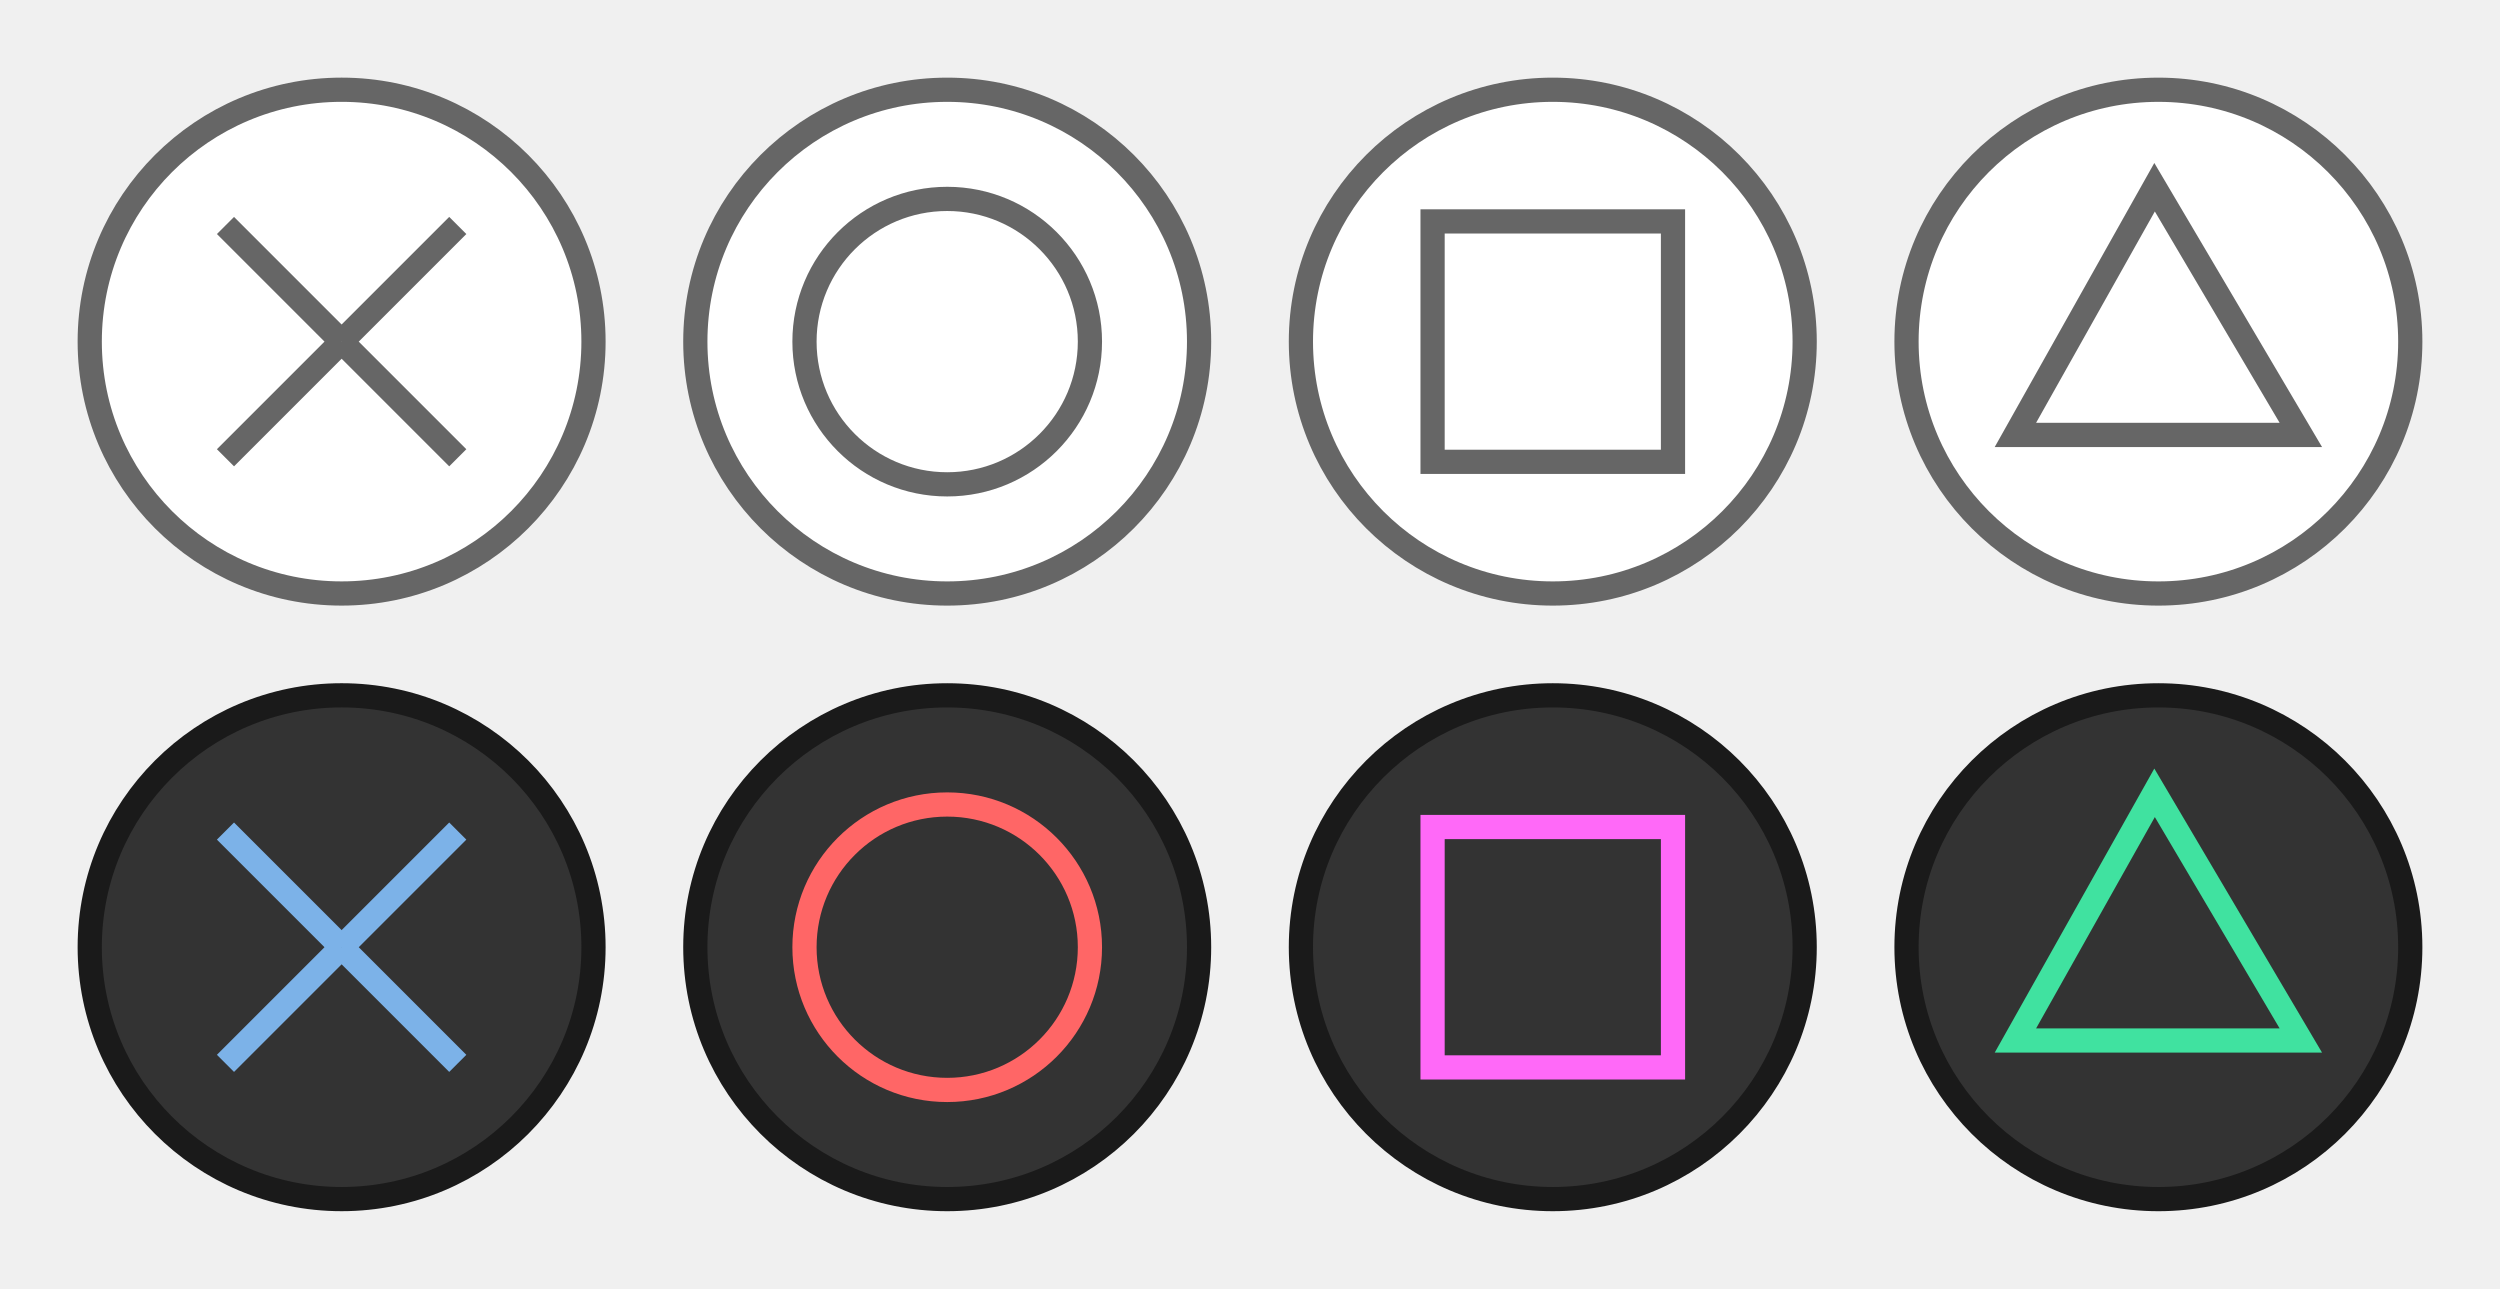
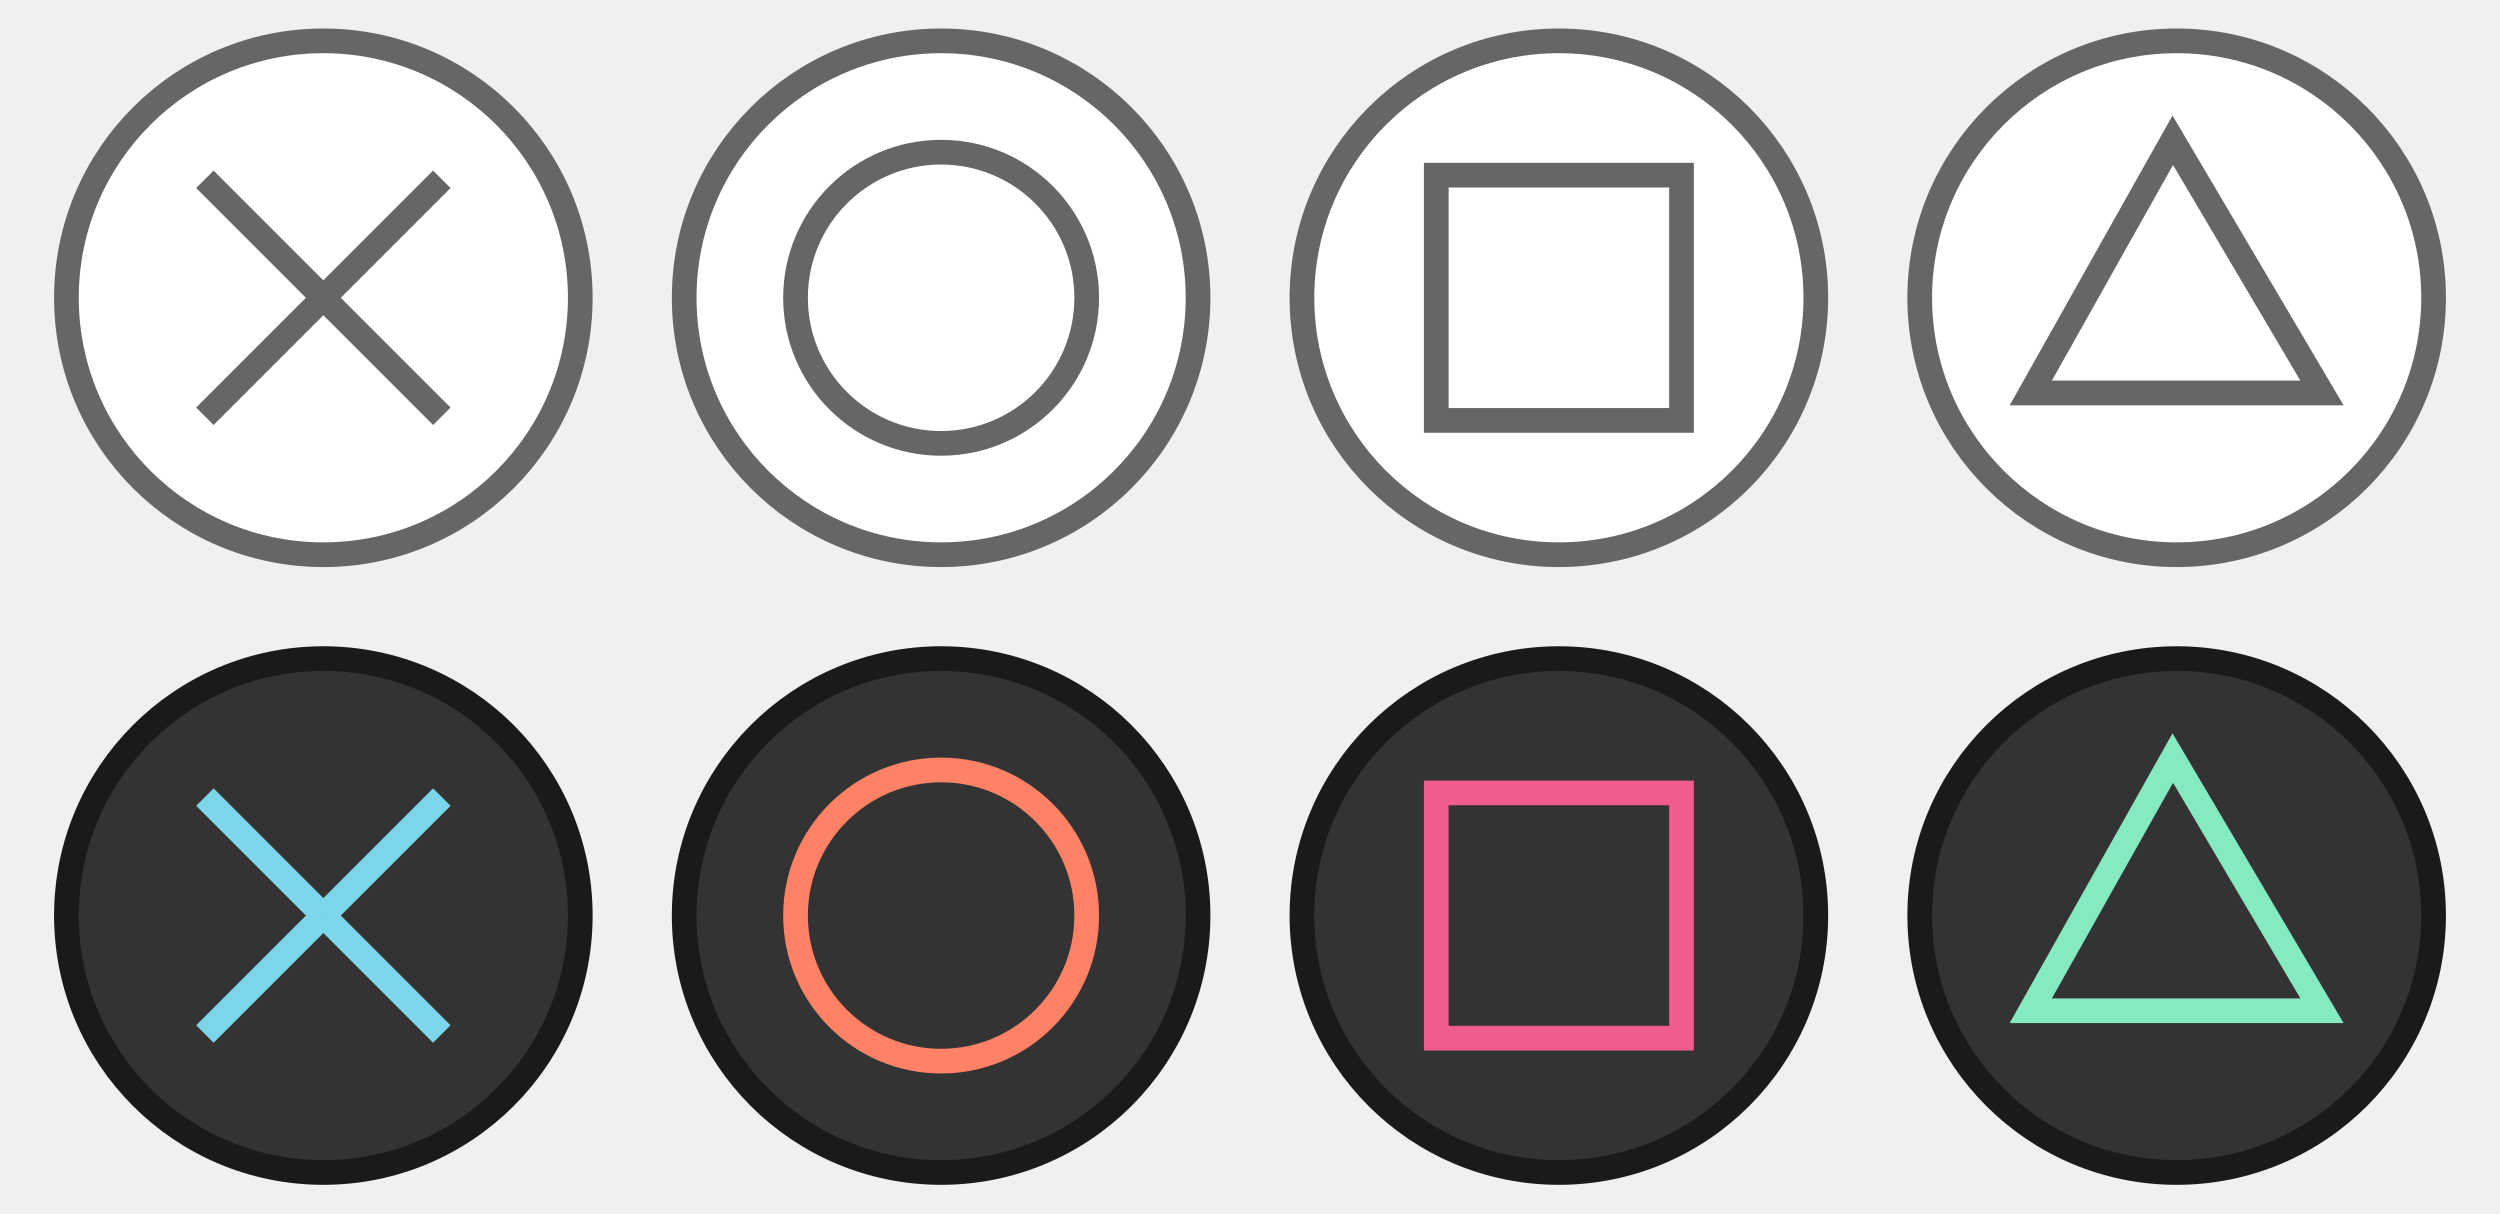
- <svg xmlns="http://www.w3.org/2000/svg" width="321.994mm" height="165.997mm" viewBox="0 0 321.994 165.997" version="1.1" id="svg5">
-   <defs id="defs2">
-     <linearGradient id="linearGradient8705">
-       <stop style="stop-color:#0000ff;stop-opacity:1;" offset="0" id="stop8703" />
-     </linearGradient>
-     <linearGradient id="linearGradient8655">
-       <stop style="stop-color:#0000ff;stop-opacity:1;" offset="0" id="stop8653" />
-     </linearGradient>
-     <linearGradient id="linearGradient8629">
-       <stop style="stop-color:#0000ff;stop-opacity:1;" offset="0" id="stop8627" />
-     </linearGradient>
-     <linearGradient id="linearGradient8541">
-       <stop style="stop-color:#000000;stop-opacity:1;" offset="0" id="stop8539" />
-     </linearGradient>
+ <svg xmlns="http://www.w3.org/2000/svg" width="1193" height="579" viewBox="0 0 1193 579" fill="none">
+   <g clip-path="url(#clip0_1_200)">
+     <path d="M1038.7 559.507C1106.41 559.507 1161.31 504.613 1161.31 436.899C1161.31 369.185 1106.41 314.291 1038.7 314.291C970.983 314.291 916.09 369.185 916.09 436.899C916.09 504.613 970.983 559.507 1038.7 559.507Z" fill="#333333" stroke="#1A1A1A" stroke-width="11.786" />
+     <path d="M1036.85 361.736L969.093 482.318H1108.05L1036.85 361.736Z" stroke="#86EAC1" stroke-width="11.786" />
+     <path d="M743.899 559.507C811.613 559.507 866.507 504.613 866.507 436.899C866.507 369.185 811.613 314.291 743.899 314.291C676.185 314.291 621.291 369.185 621.291 436.899C621.291 504.613 676.185 559.507 743.899 559.507Z" fill="#333333" stroke="#1A1A1A" stroke-width="11.786" />
+     <path d="M802.415 378.384H685.383V495.415H802.415V378.384Z" stroke="#F05B90" stroke-width="11.786" />
+     <path d="M449.101 559.507C516.815 559.507 571.709 504.613 571.709 436.899C571.709 369.185 516.815 314.291 449.101 314.291C381.386 314.291 326.493 369.185 326.493 436.899C326.493 504.613 381.386 559.507 449.101 559.507Z" fill="#333333" stroke="#1A1A1A" stroke-width="11.786" />
+     <path d="M449.101 506.377C487.473 506.377 518.579 475.271 518.579 436.899C518.579 398.528 487.473 367.421 449.101 367.421C410.729 367.421 379.623 398.528 379.623 436.899C379.623 475.271 410.729 506.377 449.101 506.377Z" stroke="#FF8266" stroke-width="11.786" />
+     <path d="M154.303 559.507C222.017 559.507 276.91 504.613 276.91 436.899C276.91 369.185 222.017 314.291 154.303 314.291C86.588 314.291 31.695 369.185 31.695 436.899C31.695 504.613 86.588 559.507 154.303 559.507Z" fill="#333333" stroke="#1A1A1A" stroke-width="11.786" />
+     <path d="M154.302 436.899L210.839 493.436" stroke="#7CD5E8" stroke-width="11.786" stroke-linejoin="bevel" />
+     <path d="M154.303 436.899L97.766 493.436" stroke="#7CD5E8" stroke-width="11.786" stroke-linejoin="bevel" />
+     <path d="M154.302 436.899L210.839 380.362" stroke="#7CD5E8" stroke-width="11.786" stroke-linejoin="bevel" />
+     <path d="M154.303 436.899L97.766 380.362" stroke="#7CD5E8" stroke-width="11.786" stroke-linejoin="bevel" />
+     <path d="M1038.7 264.709C1106.41 264.709 1161.31 209.815 1161.31 142.101C1161.31 74.386 1106.41 19.493 1038.7 19.493C970.983 19.493 916.09 74.386 916.09 142.101C916.09 209.815 970.983 264.709 1038.7 264.709Z" fill="white" stroke="#666666" stroke-width="11.786" />
+     <path d="M1036.85 66.938L969.093 187.52H1108.05L1036.85 66.938Z" stroke="#666666" stroke-width="11.786" />
+     <path d="M743.899 264.709C811.613 264.709 866.507 209.815 866.507 142.101C866.507 74.386 811.613 19.493 743.899 19.493C676.185 19.493 621.291 74.386 621.291 142.101C621.291 209.815 676.185 264.709 743.899 264.709Z" fill="white" stroke="#666666" stroke-width="11.786" />
+     <path d="M802.415 83.585H685.383V200.616H802.415V83.585Z" stroke="#666666" stroke-width="11.786" />
+     <path d="M449.101 264.708C516.815 264.708 571.709 209.815 571.709 142.101C571.709 74.386 516.815 19.493 449.101 19.493C381.386 19.493 326.493 74.386 326.493 142.101C326.493 209.815 381.386 264.708 449.101 264.708Z" fill="white" stroke="#666666" stroke-width="11.786" />
+     <path d="M449.101 211.579C487.473 211.579 518.579 180.472 518.579 142.101C518.579 103.729 487.473 72.623 449.101 72.623C410.729 72.623 379.623 103.729 379.623 142.101C379.623 180.472 410.729 211.579 449.101 211.579Z" stroke="#666666" stroke-width="11.786" />
+     <path d="M154.303 264.709C222.017 264.709 276.91 209.815 276.91 142.101C276.91 74.386 222.017 19.493 154.303 19.493C86.588 19.493 31.695 74.386 31.695 142.101C31.695 209.815 86.588 264.709 154.303 264.709Z" fill="white" stroke="#666666" stroke-width="11.786" />
+     <path d="M154.302 142.101L210.839 198.638" stroke="#666666" stroke-width="11.786" stroke-linejoin="bevel" />
+     <path d="M154.303 142.101L97.766 198.638" stroke="#666666" stroke-width="11.786" stroke-linejoin="bevel" />
+     <path d="M154.302 142.101L210.839 85.564" stroke="#666666" stroke-width="11.786" stroke-linejoin="bevel" />
+     <path d="M154.303 142.101L97.766 85.564" stroke="#666666" stroke-width="11.786" stroke-linejoin="bevel" />
+   </g>
+   <defs>
+     <clipPath id="clip0_1_200">
+       <rect width="1193" height="579" fill="white" />
+     </clipPath>
  </defs>
-   <style type="text/css" id="style2">
- 	.st0{fill:#61E0DF;}
- 	.st1{fill:#3ED8D2;}
- </style>
-   <style type="text/css" id="style2-5">
- 	.st0{fill:#3ED8D2;}
- 	.st1{fill:#61E0DF;}
- 	.st2{opacity:8.000000e-002;}
- </style>
-   <g id="g286" transform="matrix(3.897851,0,0,3.897851,-692.8602,-328.3055)">
-     <g id="g258" transform="translate(29.65167,37.77246)">
-       <circle style="opacity:1;fill:#333333;fill-opacity:1;stroke:#1a1a1a;stroke-width:0.8;stroke-miterlimit:4;stroke-dasharray:none" id="circle254" cx="219.423" cy="77.754" r="8.323" />
-       <path style="fill:none;stroke:#40e2a0;stroke-width:0.8;stroke-linecap:butt;stroke-linejoin:miter;stroke-miterlimit:4;stroke-dasharray:none;stroke-opacity:1" d="m 219.297,72.652 -4.599,8.185 h 9.432 z" id="path256" />
-     </g>
-     <g id="g264" transform="translate(28.66243,18.9313)">
-       <circle style="opacity:1;fill:#333333;fill-opacity:1;stroke:#1a1a1a;stroke-width:0.8;stroke-miterlimit:4;stroke-dasharray:none" id="circle260" cx="200.401" cy="96.595" r="8.323" />
-       <rect style="fill:none;stroke:#ff69f8;stroke-width:0.8;stroke-miterlimit:4;stroke-dasharray:none;stroke-opacity:1" id="rect262" width="7.944" height="7.944" x="196.429" y="92.623" />
-     </g>
-     <g id="g270" transform="translate(-29.21088,19.02144)" style="display:inline">
-       <circle style="opacity:1;fill:#333333;fill-opacity:1;stroke:#1a1a1a;stroke-width:0.8;stroke-miterlimit:4;stroke-dasharray:none" id="circle266" cx="238.264" cy="96.505" r="8.323" />
-       <circle style="fill:none;stroke:#ff6666;stroke-width:0.8;stroke-miterlimit:4;stroke-dasharray:none;stroke-opacity:1" id="circle268" cx="238.264" cy="96.505" r="4.716" />
-     </g>
-     <g id="g284" transform="translate(-30.47056)" style="display:inline">
-       <circle style="opacity:1;fill:#333333;fill-opacity:1;stroke:#1a1a1a;stroke-width:0.8;stroke-miterlimit:4;stroke-dasharray:none" id="circle272" cx="219.513" cy="115.526" r="8.323" />
-       <g id="g282" style="fill:none;stroke:#7cb2e8;stroke-width:0.8;stroke-linecap:butt;stroke-linejoin:bevel;stroke-miterlimit:4;stroke-dasharray:none;stroke-opacity:1" transform="translate(0.1022206,-0.2806033)">
-         <path style="fill:none;stroke:#7cb2e8;stroke-width:0.8;stroke-linecap:butt;stroke-linejoin:bevel;stroke-miterlimit:4;stroke-dasharray:none;stroke-opacity:1" d="m 219.411,115.807 3.838,3.838 z" id="path274" />
-         <path style="fill:none;stroke:#7cb2e8;stroke-width:0.8;stroke-linecap:butt;stroke-linejoin:bevel;stroke-miterlimit:4;stroke-dasharray:none;stroke-opacity:1" d="m 219.411,115.807 -3.838,3.838 z" id="path276" />
-         <path style="fill:none;stroke:#7cb2e8;stroke-width:0.8;stroke-linecap:butt;stroke-linejoin:bevel;stroke-miterlimit:4;stroke-dasharray:none;stroke-opacity:1" d="m 219.411,115.807 3.838,-3.838 z" id="path278" />
-         <path style="fill:none;stroke:#7cb2e8;stroke-width:0.8;stroke-linecap:butt;stroke-linejoin:bevel;stroke-miterlimit:4;stroke-dasharray:none;stroke-opacity:1" d="m 219.411,115.807 -3.838,-3.838 z" id="path280" />
-       </g>
-     </g>
-   </g>
-   <g id="g26603" transform="matrix(3.897851,0,0,3.897851,-692.8602,-406.3042)">
-     <g id="g26533" transform="translate(29.65167,37.77246)">
-       <circle style="opacity:1;fill:#ffffff;fill-opacity:1;stroke:#666666;stroke-width:0.8;stroke-miterlimit:4;stroke-dasharray:none" id="circle5303" cx="219.423" cy="77.754" r="8.323" />
-       <path style="fill:none;stroke:#666666;stroke-width:0.8;stroke-linecap:butt;stroke-linejoin:miter;stroke-miterlimit:4;stroke-dasharray:none;stroke-opacity:1" d="m 219.297,72.652 -4.599,8.185 h 9.432 z" id="path1027" />
-     </g>
-     <g id="g26540" transform="translate(28.66243,18.9313)">
-       <circle style="opacity:1;fill:#ffffff;fill-opacity:1;stroke:#666666;stroke-width:0.8;stroke-miterlimit:4;stroke-dasharray:none" id="path4751" cx="200.401" cy="96.595" r="8.323" />
-       <rect style="fill:none;stroke:#666666;stroke-width:0.8;stroke-miterlimit:4;stroke-dasharray:none" id="rect2069" width="7.944" height="7.944" x="196.429" y="92.623" />
-     </g>
-     <g id="g26547" transform="translate(-29.21088,19.02144)" style="display:inline">
-       <circle style="opacity:1;fill:#ffffff;fill-opacity:1;stroke:#666666;stroke-width:0.8;stroke-miterlimit:4;stroke-dasharray:none" id="circle5476" cx="238.264" cy="96.505" r="8.323" />
-       <circle style="fill:none;stroke:#666666;stroke-width:0.8;stroke-miterlimit:4;stroke-dasharray:none" id="path1692" cx="238.264" cy="96.505" r="4.716" />
-     </g>
-     <g id="g26558" transform="translate(-30.47056)" style="display:inline">
-       <circle style="opacity:1;fill:#ffffff;fill-opacity:1;stroke:#666666;stroke-width:0.8;stroke-miterlimit:4;stroke-dasharray:none" id="circle5593" cx="219.513" cy="115.526" r="8.323" />
-       <g id="g2328" style="fill:none;stroke:#666666;stroke-width:0.8;stroke-linecap:butt;stroke-linejoin:bevel;stroke-miterlimit:4;stroke-dasharray:none" transform="translate(0.1022206,-0.2806033)">
-         <path style="fill:none;stroke:#666666;stroke-width:0.8;stroke-linecap:butt;stroke-linejoin:bevel;stroke-miterlimit:4;stroke-dasharray:none;stroke-opacity:1" d="m 219.411,115.807 3.838,3.838 z" id="path2318" />
-         <path style="fill:none;stroke:#666666;stroke-width:0.8;stroke-linecap:butt;stroke-linejoin:bevel;stroke-miterlimit:4;stroke-dasharray:none;stroke-opacity:1" d="m 219.411,115.807 -3.838,3.838 z" id="path2320" />
-         <path style="fill:none;stroke:#666666;stroke-width:0.8;stroke-linecap:butt;stroke-linejoin:bevel;stroke-miterlimit:4;stroke-dasharray:none;stroke-opacity:1" d="m 219.411,115.807 3.838,-3.838 z" id="path2236" />
-         <path style="fill:none;stroke:#666666;stroke-width:0.8;stroke-linecap:butt;stroke-linejoin:bevel;stroke-miterlimit:4;stroke-dasharray:none;stroke-opacity:1" d="m 219.411,115.807 -3.838,-3.838 z" id="path2322" />
-       </g>
-     </g>
-   </g>
</svg>
